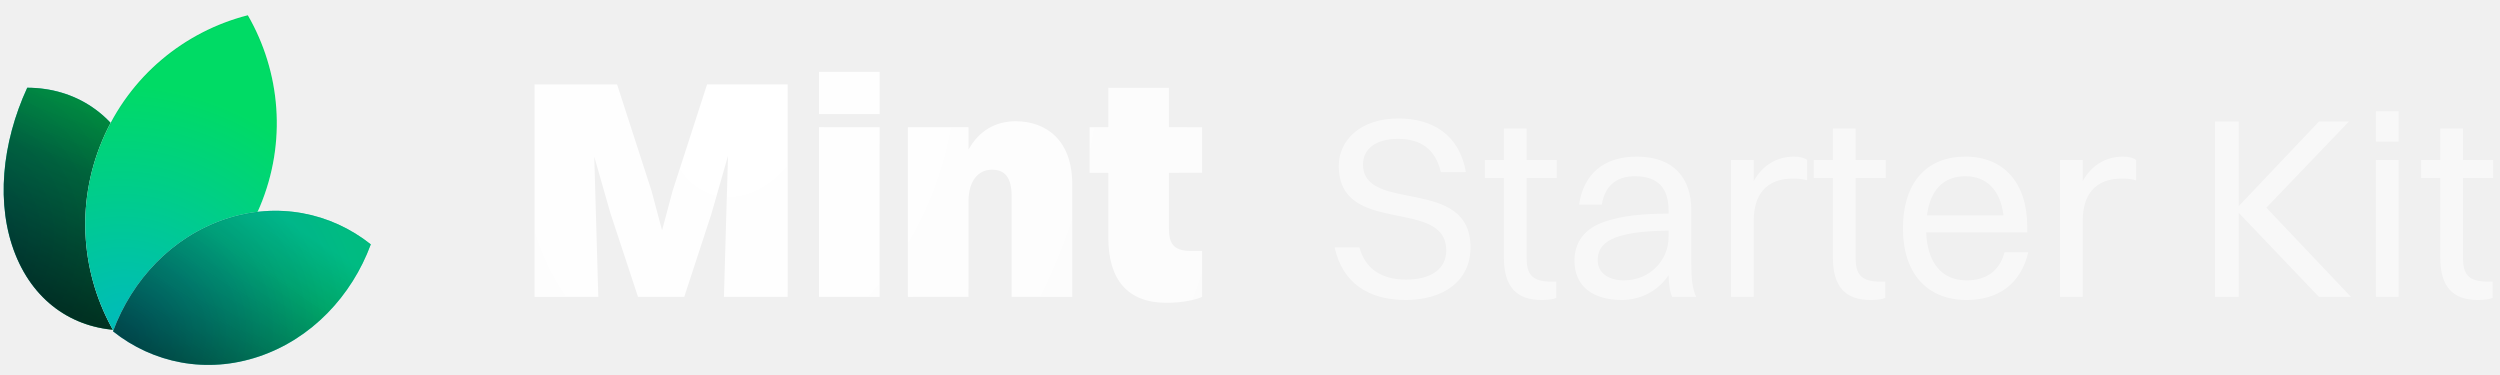
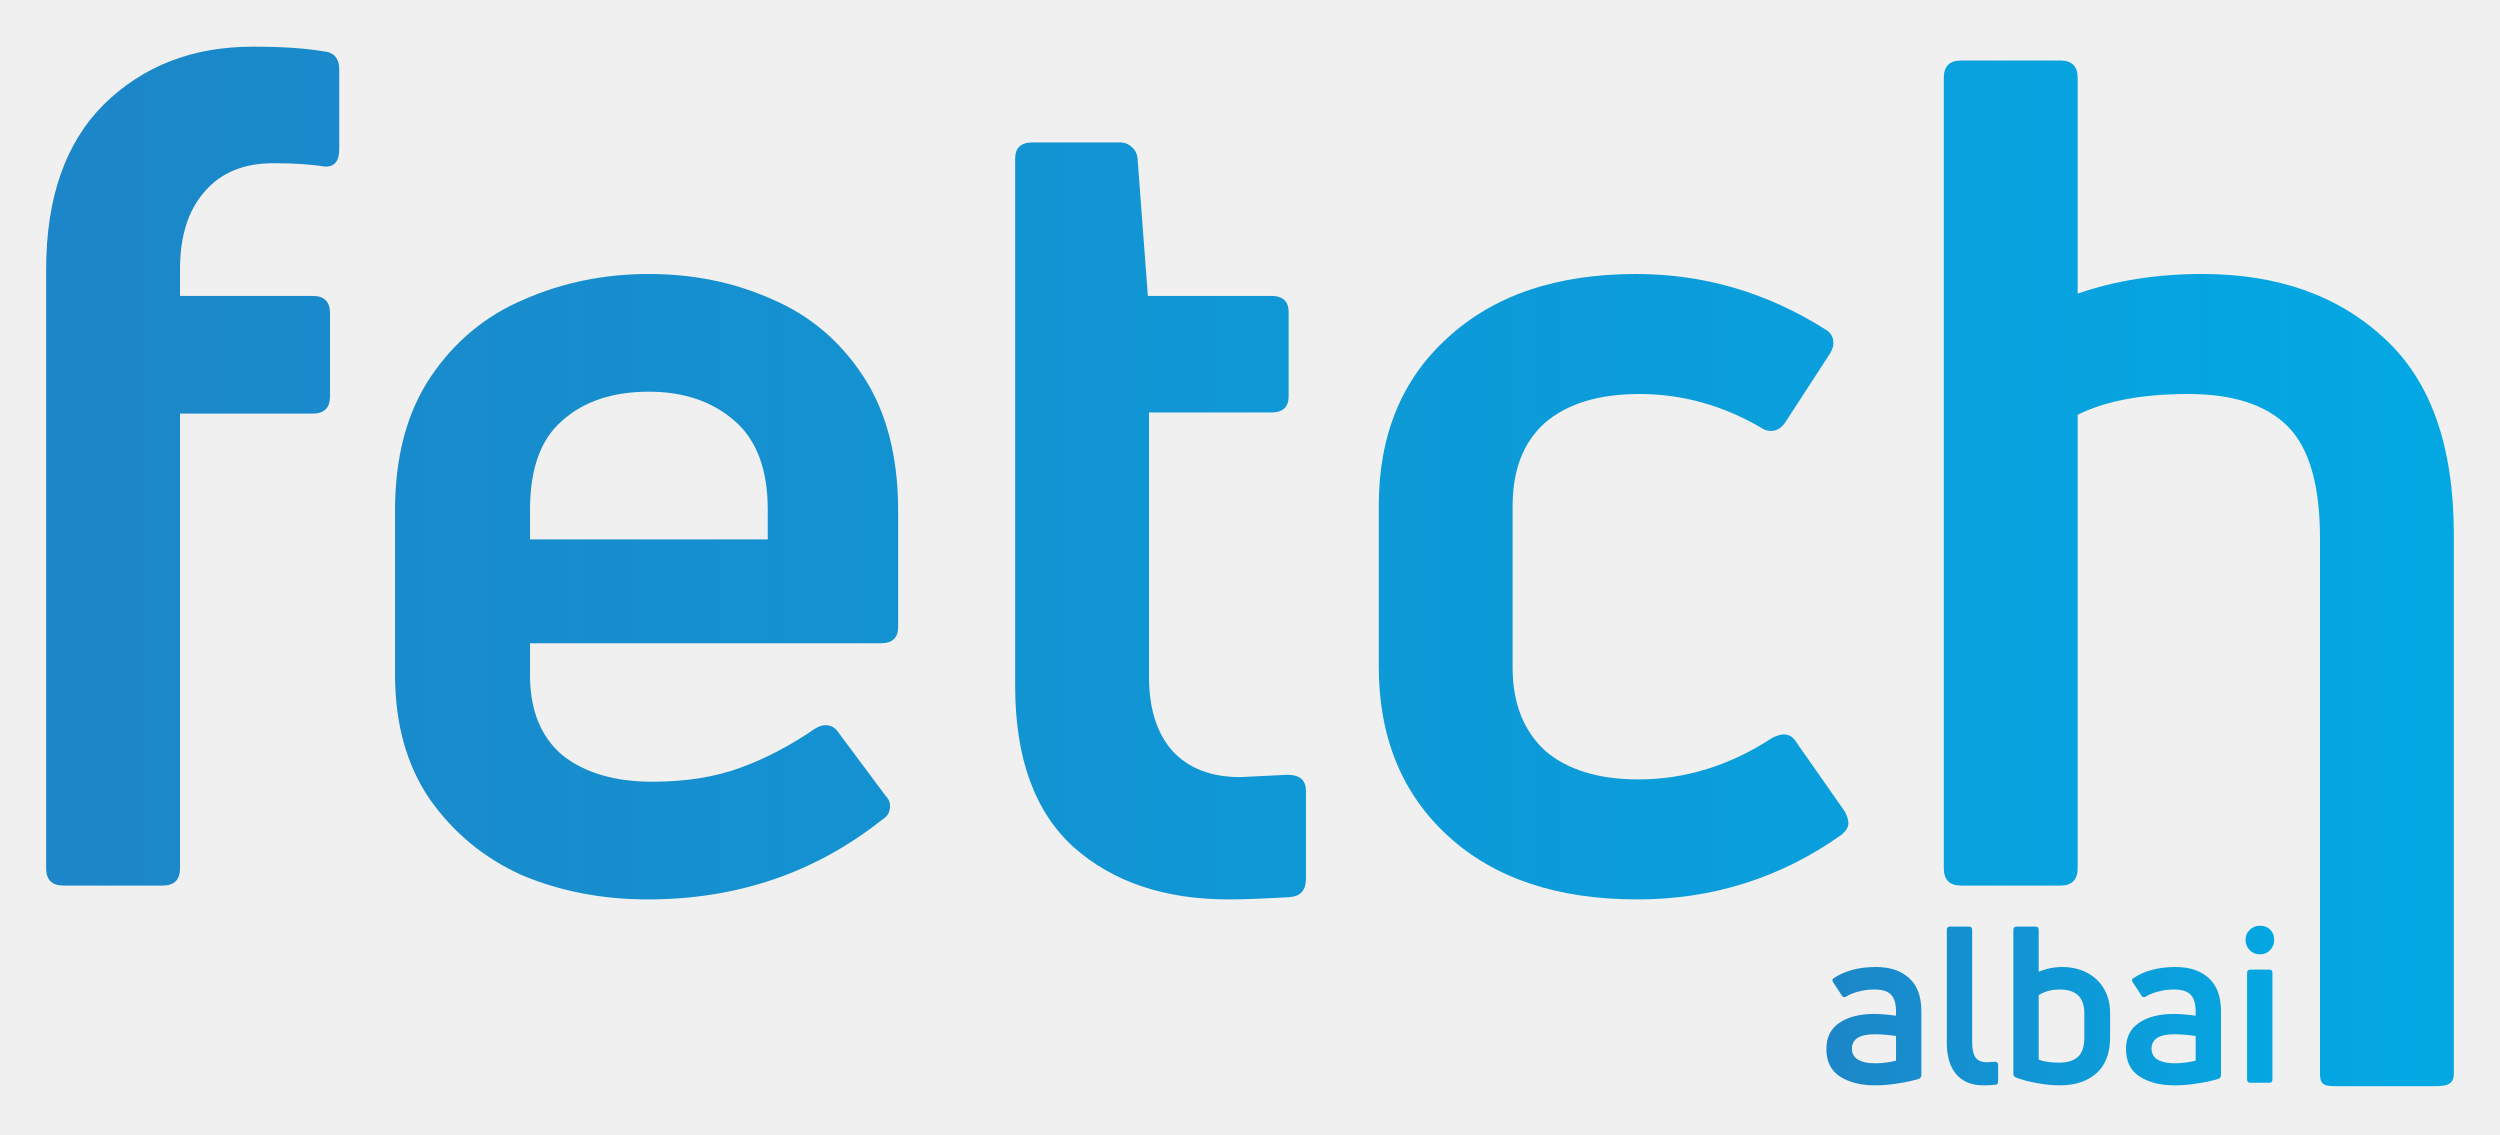
- <svg xmlns="http://www.w3.org/2000/svg" width="160" height="24" viewBox="0 0 160 24" fill="none">
-   <path d="M7.953 21.139C4.896 21.13 2.255 19.458 0.987 16.29C-0.28 13.121 0.109 9.163 1.744 5.615C4.801 5.624 7.442 7.296 8.71 10.465C9.977 13.633 9.588 17.591 7.953 21.139Z" fill="white" />
-   <path d="M7.953 21.139C4.896 21.13 2.255 19.458 0.987 16.29C-0.28 13.121 0.109 9.163 1.744 5.615C4.801 5.624 7.442 7.296 8.71 10.465C9.977 13.633 9.588 17.591 7.953 21.139Z" fill="url(#paint0_radial_115_109)" />
-   <path d="M7.953 21.139C4.896 21.13 2.255 19.458 0.987 16.29C-0.28 13.121 0.109 9.163 1.744 5.615C4.801 5.624 7.442 7.296 8.71 10.465C9.977 13.633 9.588 17.591 7.953 21.139Z" fill="black" fill-opacity="0.5" style="mix-blend-mode:hard-light" />
-   <path d="M7.953 21.139C4.896 21.13 2.255 19.458 0.987 16.29C-0.28 13.121 0.109 9.163 1.744 5.615C4.801 5.624 7.442 7.296 8.71 10.465C9.977 13.633 9.588 17.591 7.953 21.139Z" fill="url(#paint1_linear_115_109)" fill-opacity="0.5" style="mix-blend-mode:hard-light" />
-   <path d="M7.935 21.111C4.897 21.096 2.274 19.431 1.013 16.279C-0.248 13.124 0.136 9.182 1.762 5.643C4.8 5.659 7.423 7.324 8.684 10.476C9.945 13.63 9.561 17.572 7.935 21.111Z" stroke="url(#paint2_linear_115_109)" stroke-opacity="0.05" stroke-width="0.056" />
-   <path d="M7.31 21.257C11.354 20.221 14.884 17.375 16.628 13.236C18.373 9.097 17.945 4.587 15.86 0.976C11.816 2.012 8.287 4.858 6.542 8.998C4.797 13.137 5.225 17.646 7.31 21.257Z" fill="white" />
-   <path d="M7.31 21.257C11.354 20.221 14.884 17.375 16.628 13.236C18.373 9.097 17.945 4.587 15.86 0.976C11.816 2.012 8.287 4.858 6.542 8.998C4.797 13.137 5.225 17.646 7.31 21.257Z" fill="url(#paint3_radial_115_109)" />
-   <path d="M16.602 13.225C14.864 17.349 11.351 20.187 7.324 21.225C5.253 17.624 4.829 13.132 6.568 9.009C8.306 4.885 11.819 2.047 15.846 1.009C17.918 4.61 18.341 9.101 16.602 13.225Z" stroke="url(#paint4_linear_115_109)" stroke-opacity="0.05" stroke-width="0.056" />
-   <path d="M7.234 21.207C9.789 23.237 13.21 23.951 16.577 22.814C19.944 21.677 22.506 18.945 23.73 15.638C21.175 13.608 17.754 12.894 14.387 14.031C11.02 15.168 8.458 17.901 7.234 21.207Z" fill="white" />
-   <path d="M7.234 21.207C9.789 23.237 13.21 23.951 16.577 22.814C19.944 21.677 22.506 18.945 23.73 15.638C21.175 13.608 17.754 12.894 14.387 14.031C11.02 15.168 8.458 17.901 7.234 21.207Z" fill="url(#paint5_radial_115_109)" />
-   <path d="M7.234 21.207C9.789 23.237 13.21 23.951 16.577 22.814C19.944 21.677 22.506 18.945 23.73 15.638C21.175 13.608 17.754 12.894 14.387 14.031C11.02 15.168 8.458 17.901 7.234 21.207Z" fill="black" fill-opacity="0.2" style="mix-blend-mode:hard-light" />
-   <path d="M7.234 21.207C9.789 23.237 13.21 23.951 16.577 22.814C19.944 21.677 22.506 18.945 23.73 15.638C21.175 13.608 17.754 12.894 14.387 14.031C11.02 15.168 8.458 17.901 7.234 21.207Z" fill="url(#paint6_linear_115_109)" fill-opacity="0.5" style="mix-blend-mode:hard-light" />
-   <path d="M16.568 22.787C13.218 23.918 9.814 23.212 7.267 21.198C8.492 17.907 11.044 15.189 14.396 14.058C17.747 12.927 21.15 13.633 23.697 15.648C22.472 18.938 19.92 21.656 16.568 22.787Z" stroke="url(#paint7_linear_115_109)" stroke-opacity="0.05" stroke-width="0.056" />
-   <path d="M34.212 19V5.4H39.492L41.692 12.2L42.372 14.74L43.052 12.2L45.252 5.4H50.412V19H46.332L46.592 9.98L45.532 13.68L43.792 19H40.832L39.052 13.6L38.032 10.02L38.292 19H34.212ZM52.416 7.3V4.6H56.295V7.3H52.416ZM52.416 19V8.14H56.295V19H52.416ZM58.104 19V8.14H61.984V9.58C62.664 8.34 63.744 7.76 65.004 7.76C66.964 7.76 68.624 8.98 68.624 11.78V19H64.744V12.56C64.744 11.34 64.304 10.86 63.484 10.86C62.604 10.86 61.984 11.58 61.984 12.88V19H58.104ZM70.933 15.22V11.06H69.733V8.14H70.933V5.62H74.813V8.14H76.933V11.06H74.813V14.6C74.813 15.5 75.033 16.06 76.213 16.06H76.933V19C76.493 19.2 75.673 19.38 74.653 19.38C72.153 19.38 70.933 17.88 70.933 15.22Z" fill="url(#paint8_radial_115_109)" />
-   <path d="M87.232 10.519C87.232 13.687 94.112 11.229 94.112 15.832C94.112 17.994 92.364 19.198 89.971 19.198C87.562 19.198 85.912 18.093 85.417 15.832H87.001C87.364 17.169 88.371 17.895 89.987 17.895C91.671 17.895 92.561 17.152 92.561 16.03C92.561 12.598 85.681 15.155 85.681 10.618C85.681 9.001 87.034 7.582 89.509 7.582C91.671 7.582 93.403 8.621 93.816 11.014H92.215C91.868 9.529 90.912 8.886 89.476 8.886C88.057 8.886 87.232 9.529 87.232 10.519ZM96.25 16.476V11.393H95.029V10.239H96.25V8.226H97.702V10.239H99.632V11.393H97.702V16.476C97.702 17.532 98.015 18.026 99.302 18.026H99.599V19.066C99.434 19.148 99.071 19.198 98.659 19.198C97.025 19.198 96.25 18.323 96.25 16.476ZM102.516 13.093H101.064C101.345 11.162 102.615 10.024 104.76 10.024C107.103 10.024 108.242 11.393 108.242 13.44V16.888C108.242 17.895 108.324 18.521 108.555 19H107.021C106.856 18.654 106.806 18.142 106.79 17.614C106.047 18.72 104.859 19.198 103.803 19.198C101.988 19.198 100.767 18.357 100.767 16.69C100.767 15.486 101.427 14.611 102.714 14.182C103.902 13.786 105.107 13.687 106.79 13.671V13.473C106.79 12.053 106.13 11.278 104.628 11.278C103.374 11.278 102.698 11.971 102.516 13.093ZM102.252 16.657C102.252 17.465 102.929 17.944 103.952 17.944C105.569 17.944 106.79 16.674 106.79 15.172V14.759C103.061 14.793 102.252 15.585 102.252 16.657ZM110.787 19V10.239H112.239V11.591C112.833 10.519 113.774 10.024 114.83 10.024C115.176 10.024 115.49 10.107 115.655 10.239V11.542C115.407 11.46 115.094 11.427 114.747 11.427C112.998 11.427 112.239 12.515 112.239 14.1V19H110.787ZM117.305 16.476V11.393H116.084V10.239H117.305V8.226H118.757V10.239H120.688V11.393H118.757V16.476C118.757 17.532 119.071 18.026 120.358 18.026H120.655V19.066C120.49 19.148 120.127 19.198 119.714 19.198C118.081 19.198 117.305 18.323 117.305 16.476ZM129.809 16.145C129.33 18.192 127.862 19.198 125.865 19.198C123.324 19.198 121.79 17.482 121.79 14.627C121.79 11.658 123.324 10.024 125.783 10.024C128.258 10.024 129.743 11.723 129.743 14.512V14.875H123.275C123.357 16.838 124.281 17.944 125.865 17.944C127.103 17.944 127.977 17.35 128.291 16.145H129.809ZM125.783 11.278C124.38 11.278 123.539 12.152 123.324 13.786H128.225C128.027 12.169 127.152 11.278 125.783 11.278ZM131.843 19V10.239H133.295V11.591C133.889 10.519 134.829 10.024 135.885 10.024C136.232 10.024 136.545 10.107 136.71 10.239V11.542C136.463 11.46 136.149 11.427 135.803 11.427C134.054 11.427 133.295 12.515 133.295 14.1V19H131.843ZM141.763 19V7.78H143.281V13.192L148.413 7.78H150.327L145.047 13.291L150.459 19H148.413L143.281 13.621V19H141.763ZM152.06 9.067V7.12H153.512V9.067H152.06ZM152.06 19V10.239H153.512V19H152.06ZM156.178 16.476V11.393H154.957V10.239H156.178V8.226H157.63V10.239H159.56V11.393H157.63V16.476C157.63 17.532 157.943 18.026 159.23 18.026H159.527V19.066C159.362 19.148 158.999 19.198 158.587 19.198C156.953 19.198 156.178 18.323 156.178 16.476Z" fill="white" fill-opacity="0.55" />
+ <svg xmlns="http://www.w3.org/2000/svg" width="500" height="227" viewBox="0 0 500 227" fill="none">
+   <path d="M65.081 33.336C62.312 32.875 58.85 32.644 54.696 32.644C48.695 32.644 44.08 34.567 40.849 38.414C37.618 42.106 36.002 47.26 36.002 53.876V59.184H62.542C64.85 59.184 66.004 60.338 66.004 62.646V79.262C66.004 81.57 64.85 82.724 62.542 82.724H36.002V173.653C36.002 175.961 34.848 177.115 32.541 177.115H12.693C10.385 177.115 9.231 175.961 9.231 173.653V53.876C9.231 39.568 13.078 28.567 20.77 20.874C28.617 13.181 38.541 9.335 50.542 9.335C56.388 9.335 61.081 9.643 64.619 10.258C66.773 10.412 67.85 11.643 67.85 13.951V29.875C67.85 32.182 66.927 33.336 65.081 33.336Z" fill="url(#paint0_linear_1216_559)" />
+   <path d="M179.627 125.419C179.627 127.573 178.473 128.65 176.165 128.65H106.007V135.112C106.007 142.036 108.161 147.344 112.469 151.036C116.931 154.575 122.931 156.344 130.47 156.344C137.086 156.344 142.933 155.421 148.01 153.575C153.087 151.728 158.087 149.113 163.011 145.728C163.78 145.266 164.472 145.036 165.088 145.036C166.165 145.036 167.011 145.497 167.626 146.42L177.089 159.114C177.704 159.729 178.012 160.421 178.012 161.191C178.012 162.421 177.473 163.345 176.396 163.96C163.011 174.576 147.394 179.884 129.547 179.884C120.47 179.884 112.085 178.269 104.392 175.038C96.853 171.653 90.699 166.576 85.929 159.806C81.313 153.036 79.005 144.728 79.005 134.881V102.11C79.005 91.34 81.39 82.416 86.16 75.339C90.929 68.262 97.16 63.108 104.853 59.877C112.546 56.492 120.854 54.799 129.778 54.799C138.702 54.799 146.933 56.492 154.472 59.877C162.011 63.108 168.088 68.262 172.704 75.339C177.319 82.416 179.627 91.34 179.627 102.11V125.419ZM153.549 101.879C153.549 93.879 151.318 87.955 146.856 84.109C142.394 80.262 136.701 78.339 129.778 78.339C122.547 78.339 116.777 80.262 112.469 84.109C108.161 87.801 106.007 93.725 106.007 101.879V107.88H153.549V101.879Z" fill="url(#paint1_linear_1216_559)" />
+   <path d="M229.803 135.343C229.803 141.651 231.341 146.574 234.419 150.113C237.649 153.652 242.188 155.421 248.035 155.421L257.497 154.959C259.959 154.959 261.189 156.036 261.189 158.19V175.73C261.189 178.038 260.112 179.269 257.958 179.422C252.727 179.73 248.65 179.884 245.727 179.884C232.957 179.884 222.649 176.422 214.802 169.499C206.955 162.421 203.032 151.652 203.032 137.189V31.721C203.032 29.567 204.186 28.49 206.494 28.49H224.033C224.956 28.49 225.726 28.798 226.341 29.413C226.957 29.875 227.341 30.567 227.495 31.49L229.572 59.184H254.266C256.574 59.184 257.728 60.261 257.728 62.415V79.262C257.728 81.416 256.574 82.493 254.266 82.493H229.803V135.343Z" fill="url(#paint2_linear_1216_559)" />
+   <path d="M368.296 166.96C356.142 175.576 342.526 179.884 327.448 179.884C311.447 179.884 298.831 175.653 289.599 167.191C280.368 158.729 275.752 147.42 275.752 133.266V101.187C275.752 87.032 280.368 75.801 289.599 67.492C298.831 59.03 311.37 54.799 327.217 54.799C340.756 54.799 353.372 58.492 365.066 65.877C366.142 66.492 366.681 67.415 366.681 68.646C366.681 69.262 366.45 69.954 365.989 70.723L356.988 84.57C356.219 85.647 355.296 86.186 354.219 86.186C353.449 86.186 352.757 85.955 352.142 85.493C344.449 81.032 336.371 78.801 327.909 78.801C319.755 78.801 313.447 80.724 308.985 84.57C304.677 88.417 302.523 93.956 302.523 101.187V133.497C302.523 140.574 304.677 146.113 308.985 150.113C313.447 153.959 319.678 155.883 327.679 155.883C337.064 155.883 345.987 153.113 354.449 147.574C355.373 147.113 356.142 146.882 356.757 146.882C357.834 146.882 358.68 147.42 359.296 148.497L368.989 162.344C369.45 163.268 369.681 164.037 369.681 164.652C369.681 165.422 369.22 166.191 368.296 166.96Z" fill="url(#paint3_linear_1216_559)" />
+   <path d="M415.533 58.723C423.072 56.107 431.38 54.799 440.458 54.799C455.536 54.799 467.69 59.107 476.922 67.723C486.153 76.185 490.769 89.263 490.769 106.956V214.81C490.769 217.118 488.919 217.234 486.765 217.234H467.376C465.068 217.234 463.998 217.118 463.998 214.81V107.649C463.998 97.033 461.844 89.571 457.536 85.263C453.228 80.955 446.612 78.801 437.688 78.801C428.457 78.801 421.072 80.186 415.533 82.955V173.653C415.533 175.961 414.379 177.115 412.071 177.115H392.224C389.916 177.115 388.762 175.961 388.762 173.653V15.566C388.762 13.258 389.916 12.104 392.224 12.104H412.071C414.379 12.104 415.533 13.258 415.533 15.566V58.723Z" fill="url(#paint4_linear_1216_559)" />
+   <path d="M366.631 195.715C368.873 194.172 371.726 193.401 375.191 193.401C378.015 193.401 380.228 194.143 381.829 195.628C383.46 197.084 384.275 199.297 384.275 202.266V215.019C384.275 215.368 384.115 215.616 383.795 215.762C382.572 216.14 381.174 216.446 379.602 216.679C378.059 216.941 376.53 217.072 375.016 217.072C372.192 217.072 369.863 216.489 368.029 215.325C366.194 214.16 365.277 212.311 365.277 209.778C365.277 207.478 366.136 205.746 367.854 204.581C369.601 203.387 371.93 202.79 374.842 202.79C376.006 202.79 377.462 202.907 379.209 203.14V202.31C379.209 200.738 378.874 199.617 378.205 198.947C377.564 198.248 376.443 197.899 374.842 197.899C373.793 197.899 372.774 198.03 371.784 198.292C370.824 198.525 369.979 198.86 369.251 199.297C369.106 199.384 368.975 199.428 368.858 199.428C368.655 199.428 368.494 199.326 368.378 199.122L366.631 196.458C366.427 196.138 366.427 195.89 366.631 195.715ZM370.387 209.735C370.387 210.725 370.809 211.467 371.653 211.962C372.498 212.428 373.619 212.661 375.016 212.661C376.356 212.661 377.753 212.486 379.209 212.137V207.202C377.637 206.969 376.225 206.852 374.973 206.852C371.915 206.852 370.387 207.813 370.387 209.735Z" fill="url(#paint5_linear_1216_559)" />
+   <path d="M399.147 216.941C398.39 217.028 397.561 217.072 396.658 217.072C394.329 217.072 392.524 216.329 391.242 214.844C389.99 213.36 389.364 211.278 389.364 208.599V185.976C389.364 185.539 389.583 185.321 390.02 185.321H393.776C394.212 185.321 394.431 185.539 394.431 185.976V208.424C394.431 209.851 394.664 210.885 395.129 211.525C395.595 212.137 396.323 212.442 397.313 212.442C397.662 212.442 398.216 212.413 398.973 212.355C399.409 212.355 399.628 212.573 399.628 213.01V216.242C399.628 216.679 399.468 216.912 399.147 216.941Z" fill="url(#paint6_linear_1216_559)" />
+   <path d="M407.739 194.361C409.254 193.721 410.826 193.401 412.456 193.401C414.291 193.401 415.936 193.779 417.391 194.536C418.847 195.293 419.983 196.37 420.798 197.768C421.613 199.166 422.021 200.796 422.021 202.659V207.464C422.021 210.637 421.104 213.039 419.269 214.67C417.435 216.271 415.004 217.072 411.976 217.072C410.549 217.072 409.05 216.926 407.477 216.635C405.905 216.373 404.479 215.994 403.197 215.5C402.848 215.383 402.673 215.136 402.673 214.757V185.976C402.673 185.539 402.892 185.321 403.328 185.321H407.084C407.521 185.321 407.739 185.539 407.739 185.976V194.361ZM411.845 212.53C413.504 212.53 414.756 212.137 415.601 211.351C416.445 210.564 416.867 209.283 416.867 207.507V202.659C416.867 199.486 415.222 197.899 411.932 197.899C410.331 197.899 408.933 198.278 407.739 199.035V211.918C408.729 212.326 410.098 212.53 411.845 212.53Z" fill="url(#paint7_linear_1216_559)" />
+   <path d="M426.554 195.715C428.796 194.172 431.65 193.401 435.114 193.401C437.939 193.401 440.151 194.143 441.753 195.628C443.383 197.084 444.198 199.297 444.198 202.266V215.019C444.198 215.368 444.038 215.616 443.718 215.762C442.495 216.14 441.098 216.446 439.525 216.679C437.982 216.941 436.454 217.072 434.94 217.072C432.115 217.072 429.786 216.489 427.952 215.325C426.118 214.16 425.2 212.311 425.2 209.778C425.2 207.478 426.059 205.746 427.777 204.581C429.524 203.387 431.853 202.79 434.765 202.79C435.93 202.79 437.385 202.907 439.132 203.14V202.31C439.132 200.738 438.798 199.617 438.128 198.947C437.487 198.248 436.366 197.899 434.765 197.899C433.717 197.899 432.698 198.03 431.708 198.292C430.747 198.525 429.903 198.86 429.175 199.297C429.029 199.384 428.898 199.428 428.782 199.428C428.578 199.428 428.418 199.326 428.301 199.122L426.554 196.458C426.351 196.138 426.351 195.89 426.554 195.715ZM430.31 209.735C430.31 210.725 430.732 211.467 431.577 211.962C432.421 212.428 433.542 212.661 434.94 212.661C436.279 212.661 437.677 212.486 439.132 212.137V207.202C437.56 206.969 436.148 206.852 434.896 206.852C431.839 206.852 430.31 207.813 430.31 209.735Z" fill="url(#paint8_linear_1216_559)" />
+   <path d="M454.834 187.985C454.834 188.8 454.558 189.485 454.005 190.038C453.48 190.591 452.811 190.868 451.996 190.868C451.18 190.868 450.496 190.591 449.943 190.038C449.39 189.485 449.113 188.8 449.113 187.985C449.113 187.17 449.39 186.5 449.943 185.976C450.496 185.423 451.18 185.146 451.996 185.146C452.84 185.146 453.524 185.408 454.048 185.932C454.572 186.457 454.834 187.141 454.834 187.985ZM450.074 216.548C449.637 216.548 449.419 216.329 449.419 215.893V194.536C449.419 194.129 449.637 193.925 450.074 193.925H453.874C454.281 193.925 454.485 194.129 454.485 194.536V215.893C454.485 216.329 454.281 216.548 453.874 216.548H450.074Z" fill="url(#paint9_linear_1216_559)" />
  <defs>
-     <radialGradient id="paint0_radial_115_109" cx="0" cy="0" r="1" gradientUnits="userSpaceOnUse" gradientTransform="translate(-3.00503 15.023) rotate(-10.029) scale(17.9572 17.784)">
-       <stop stop-color="#00B0BB" />
-       <stop offset="1" stop-color="#00DB65" />
-     </radialGradient>
-     <linearGradient id="paint1_linear_115_109" x1="7.39" y1="4.813" x2="1.63" y2="18.689" gradientUnits="userSpaceOnUse">
-       <stop stop-color="#18E299" />
-       <stop offset="1" />
+     <linearGradient id="paint0_linear_1216_559" x1="-6.794" y1="90.554" x2="505.513" y2="90.554" gradientUnits="userSpaceOnUse">
+       <stop stop-color="#1D85C7" />
+       <stop offset="1" stop-color="#02A9E4" />
    </linearGradient>
-     <linearGradient id="paint2_linear_115_109" x1="7.948" y1="8.016" x2="1.761" y2="18.746" gradientUnits="userSpaceOnUse">
-       <stop />
-       <stop offset="1" stop-opacity="0" />
+     <linearGradient id="paint1_linear_1216_559" x1="-6.794" y1="90.554" x2="505.513" y2="90.554" gradientUnits="userSpaceOnUse">
+       <stop stop-color="#1D85C7" />
+       <stop offset="1" stop-color="#02A9E4" />
    </linearGradient>
-     <radialGradient id="paint3_radial_115_109" cx="0" cy="0" r="1" gradientUnits="userSpaceOnUse" gradientTransform="translate(8.11404 20.8822) rotate(-75.7542) scale(21.6246 23.7772)">
-       <stop stop-color="#00BBBB" />
-       <stop offset="0.713" stop-color="#00DB65" />
-     </radialGradient>
-     <linearGradient id="paint4_linear_115_109" x1="7.602" y1="5.871" x2="15.556" y2="16.372" gradientUnits="userSpaceOnUse">
-       <stop />
-       <stop offset="1" stop-opacity="0" />
+     <linearGradient id="paint2_linear_1216_559" x1="-6.794" y1="90.554" x2="505.513" y2="90.554" gradientUnits="userSpaceOnUse">
+       <stop stop-color="#1D85C7" />
+       <stop offset="1" stop-color="#02A9E4" />
    </linearGradient>
-     <radialGradient id="paint5_radial_115_109" cx="0" cy="0" r="1" gradientUnits="userSpaceOnUse" gradientTransform="translate(7.84537 21.5181) rotate(-20.3525) scale(18.5603 17.32)">
-       <stop stop-color="#00B0BB" />
-       <stop offset="1" stop-color="#00DB65" />
-     </radialGradient>
-     <linearGradient id="paint6_linear_115_109" x1="16.808" y1="13.007" x2="10.041" y2="22.994" gradientUnits="userSpaceOnUse">
-       <stop stop-color="#00B1BC" />
-       <stop offset="1" />
+     <linearGradient id="paint3_linear_1216_559" x1="-6.794" y1="90.554" x2="505.513" y2="90.554" gradientUnits="userSpaceOnUse">
+       <stop stop-color="#1D85C7" />
+       <stop offset="1" stop-color="#02A9E4" />
    </linearGradient>
-     <linearGradient id="paint7_linear_115_109" x1="16.808" y1="13.007" x2="14.169" y2="23.841" gradientUnits="userSpaceOnUse">
-       <stop />
-       <stop offset="1" stop-opacity="0" />
+     <linearGradient id="paint4_linear_1216_559" x1="-6.794" y1="90.554" x2="505.513" y2="90.554" gradientUnits="userSpaceOnUse">
+       <stop stop-color="#1D85C7" />
+       <stop offset="1" stop-color="#02A9E4" />
    </linearGradient>
-     <radialGradient id="paint8_radial_115_109" cx="0" cy="0" r="1" gradientUnits="userSpaceOnUse" gradientTransform="translate(47.2781 7) rotate(19.0047) scale(67.5582 85.7506)">
-       <stop stop-color="white" />
-       <stop offset="1" stop-color="white" stop-opacity="0.5" />
-     </radialGradient>
+     <linearGradient id="paint5_linear_1216_559" x1="362.175" y1="200.167" x2="459.124" y2="200.167" gradientUnits="userSpaceOnUse">
+       <stop stop-color="#1D85C7" />
+       <stop offset="1" stop-color="#02A9E4" />
+     </linearGradient>
+     <linearGradient id="paint6_linear_1216_559" x1="362.175" y1="200.167" x2="459.124" y2="200.167" gradientUnits="userSpaceOnUse">
+       <stop stop-color="#1D85C7" />
+       <stop offset="1" stop-color="#02A9E4" />
+     </linearGradient>
+     <linearGradient id="paint7_linear_1216_559" x1="362.175" y1="200.167" x2="459.124" y2="200.167" gradientUnits="userSpaceOnUse">
+       <stop stop-color="#1D85C7" />
+       <stop offset="1" stop-color="#02A9E4" />
+     </linearGradient>
+     <linearGradient id="paint8_linear_1216_559" x1="362.175" y1="200.167" x2="459.124" y2="200.167" gradientUnits="userSpaceOnUse">
+       <stop stop-color="#1D85C7" />
+       <stop offset="1" stop-color="#02A9E4" />
+     </linearGradient>
+     <linearGradient id="paint9_linear_1216_559" x1="362.175" y1="200.167" x2="459.124" y2="200.167" gradientUnits="userSpaceOnUse">
+       <stop stop-color="#1D85C7" />
+       <stop offset="1" stop-color="#02A9E4" />
+     </linearGradient>
  </defs>
</svg>
